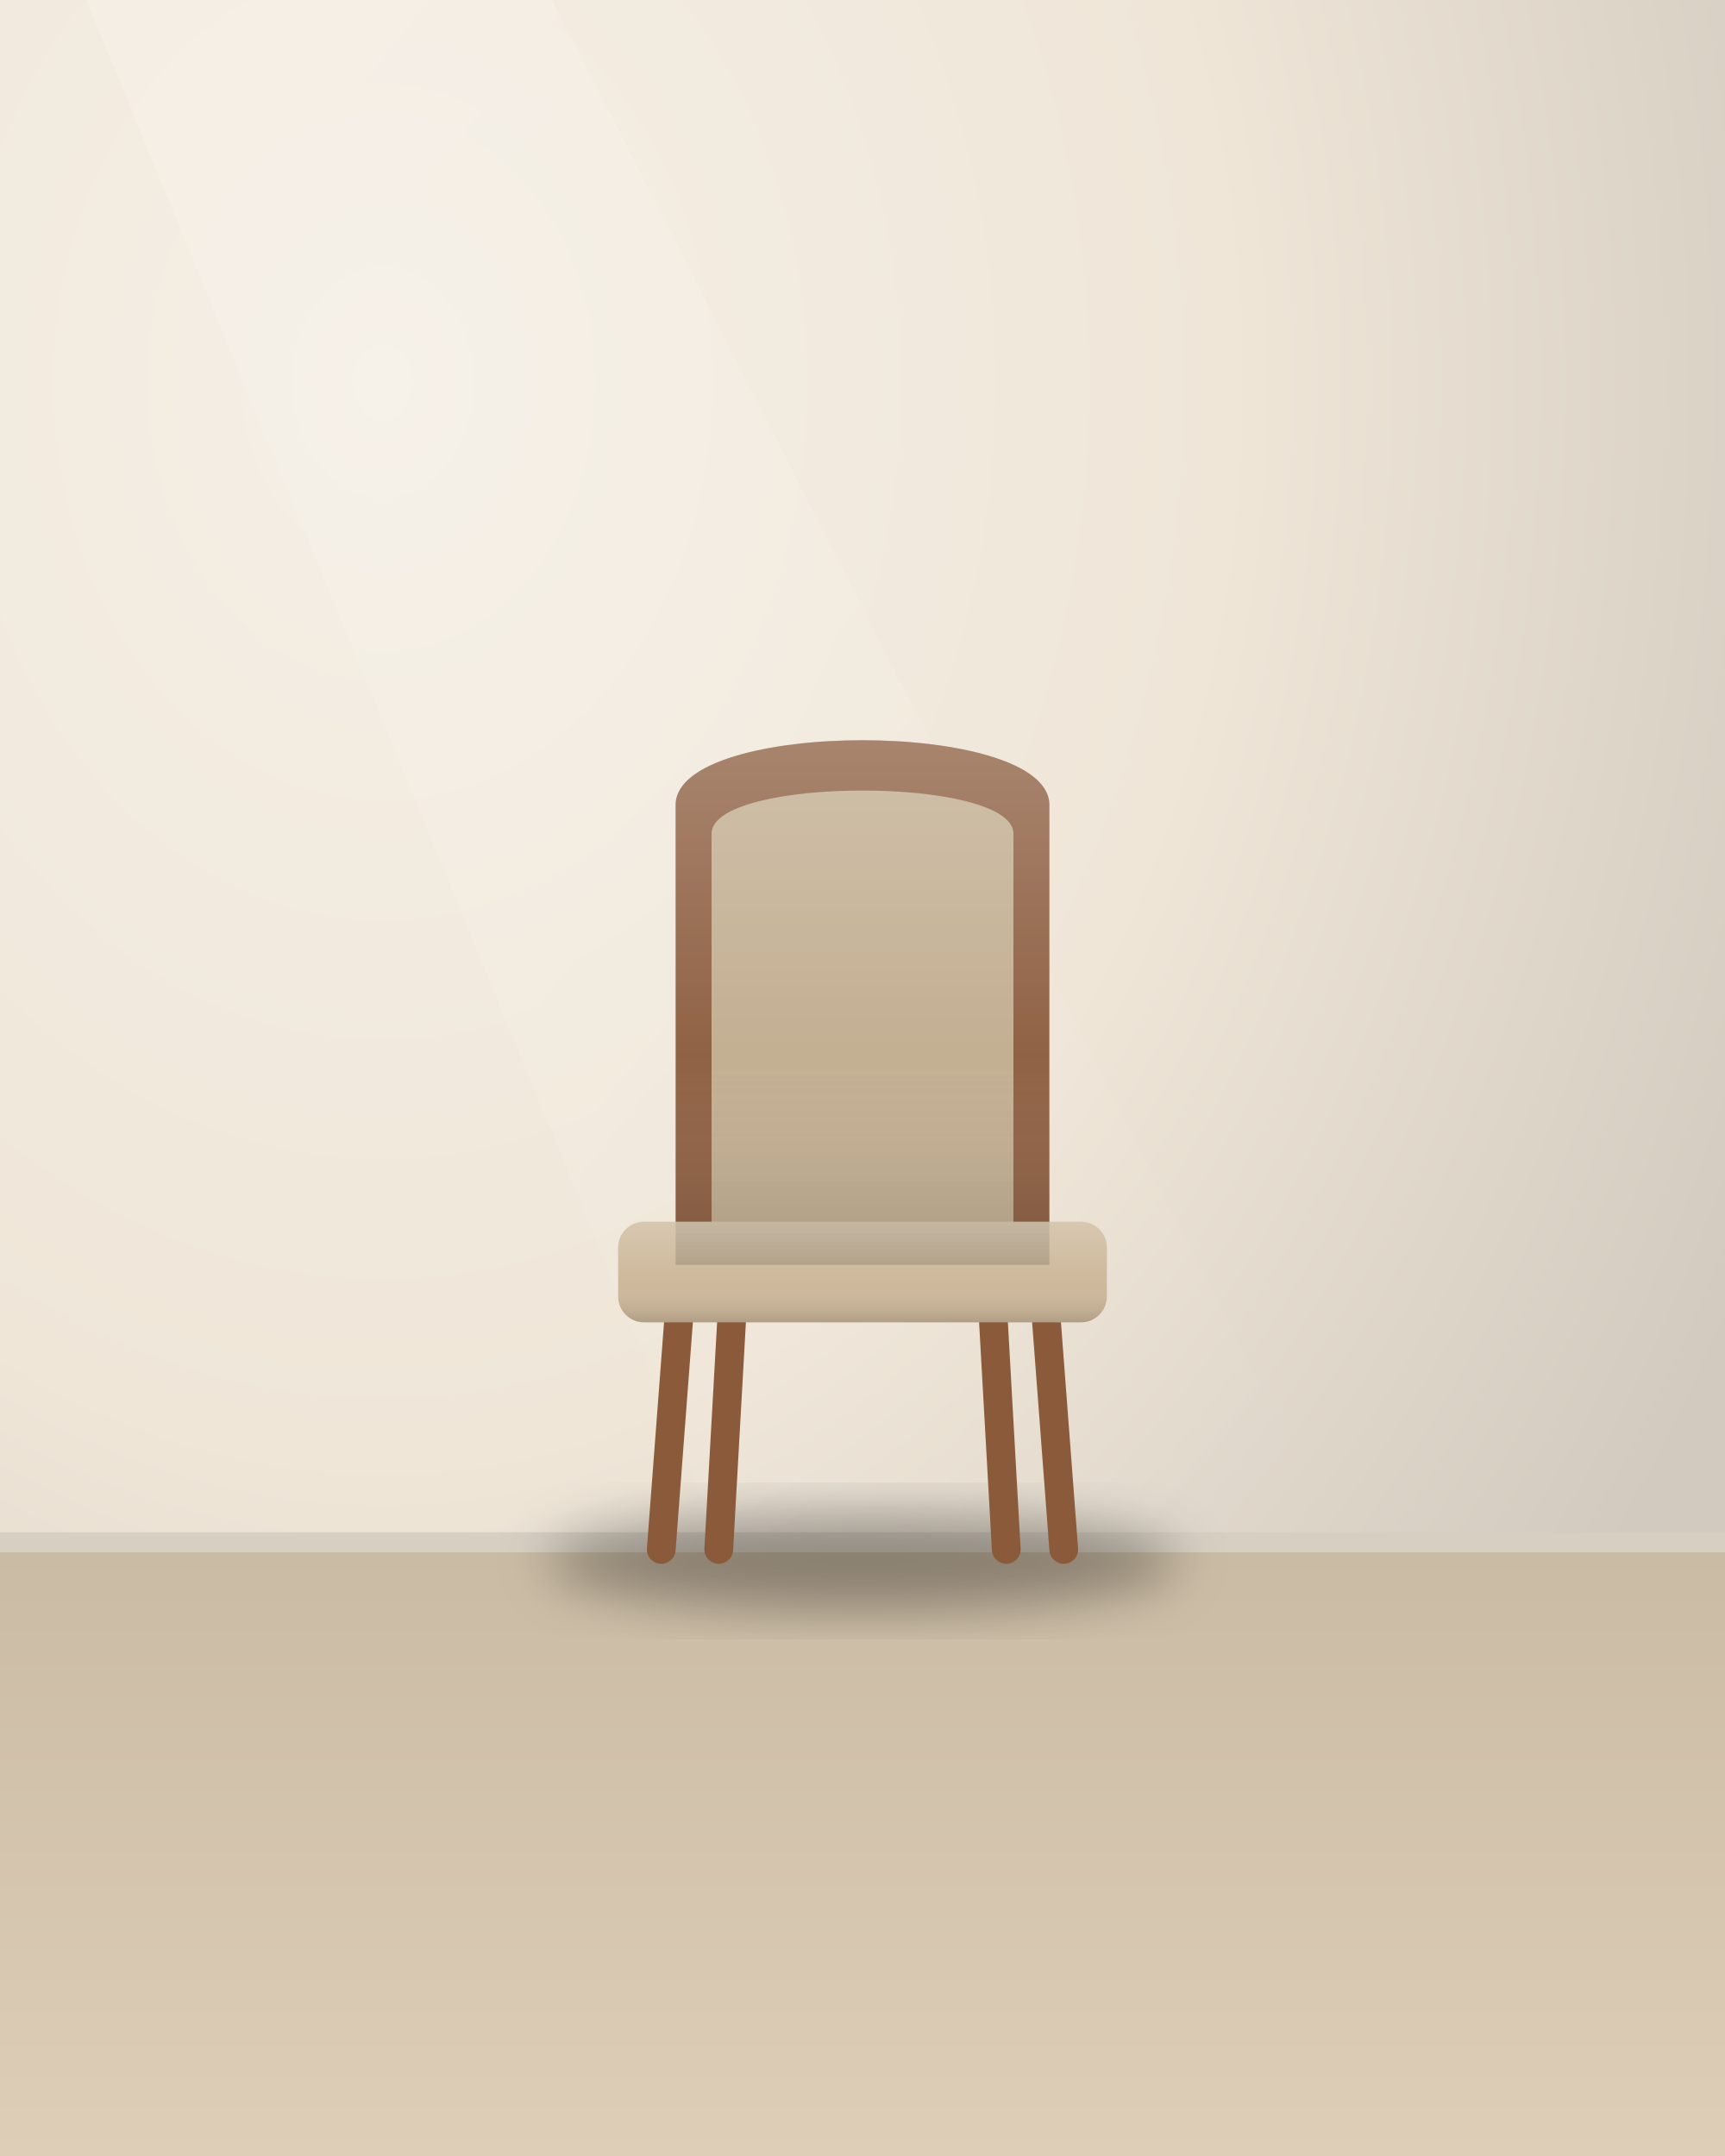
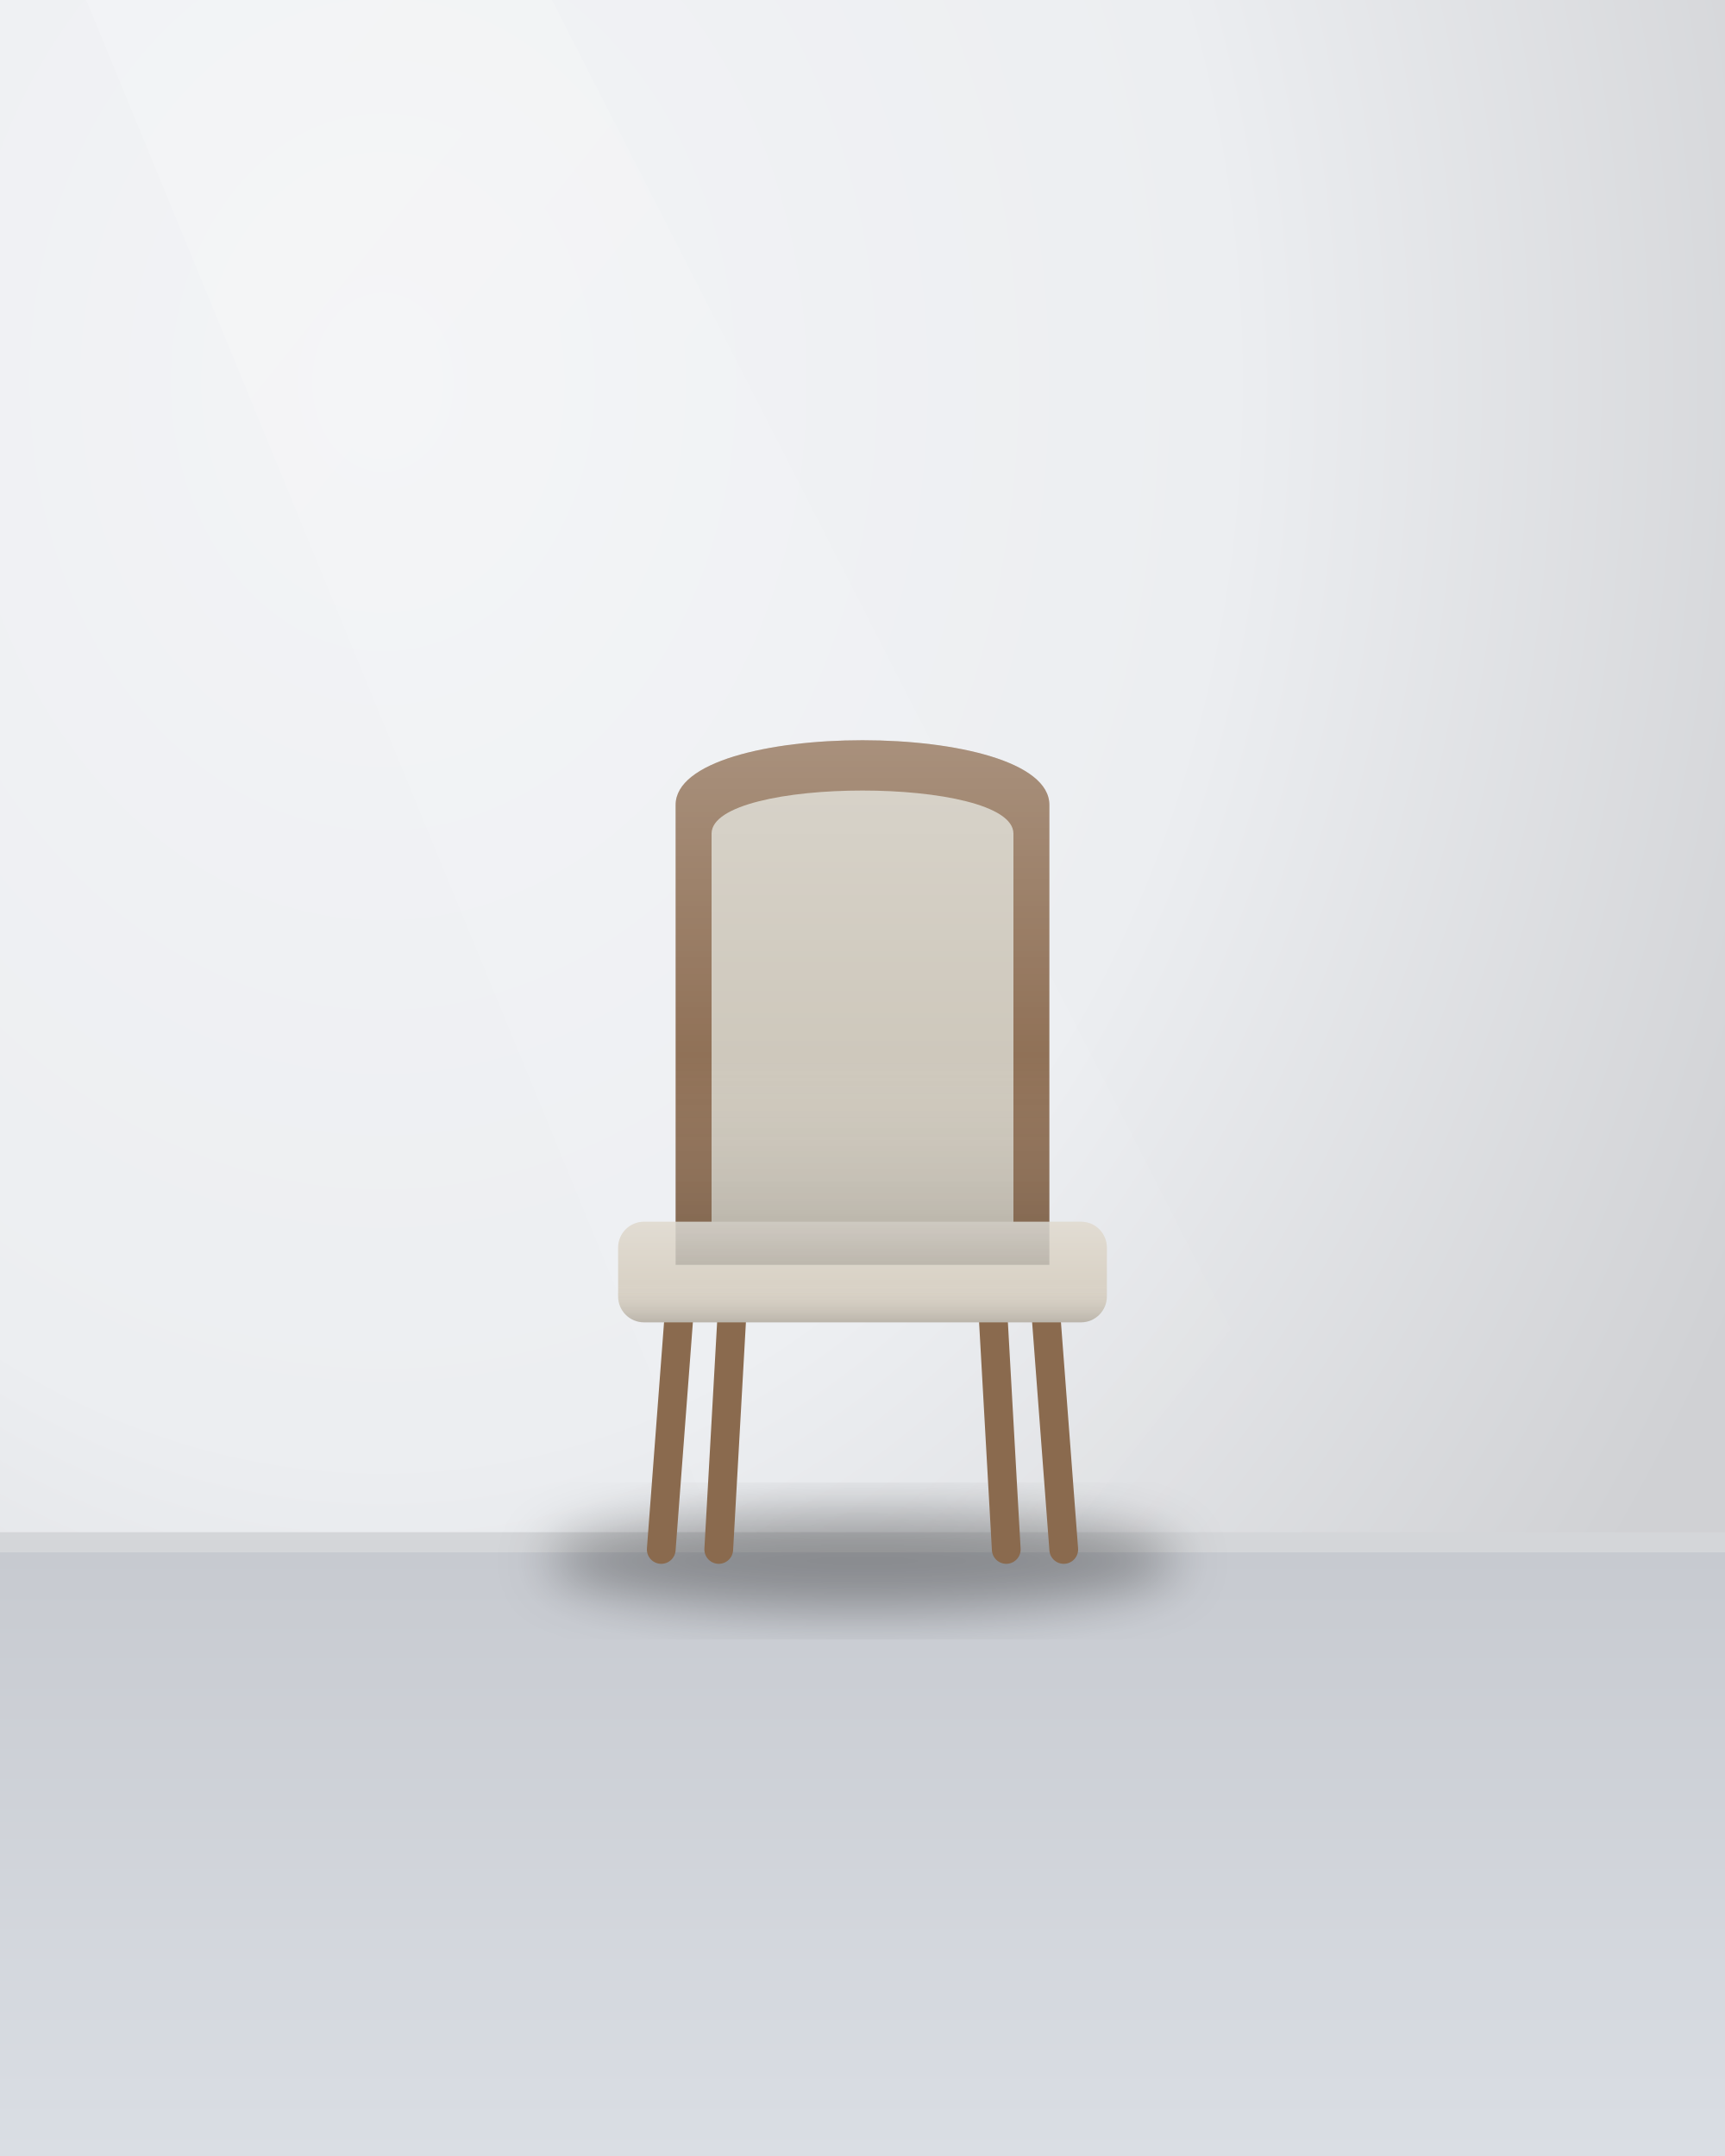
<svg xmlns="http://www.w3.org/2000/svg" viewBox="0 0 1200 1500" preserveAspectRatio="xMidYMid slice">
  <defs>
    <radialGradient id="light-dining-chair-ivory-a" cx="0.22" cy="0.18" r="0.9">
-       <stop offset="0" stop-color="#f5efe6" />
-       <stop offset="0.55" stop-color="#EFE6D8" />
-       <stop offset="1" stop-color="#d2cabe" />
+       <stop offset="0" stop-color="#f3f4f6" />
+       <stop offset="0.55" stop-color="#ECEEF1" />
+       <stop offset="1" stop-color="#d0d1d4" />
    </radialGradient>
    <linearGradient id="floor-dining-chair-ivory-a" x1="0" y1="0" x2="0" y2="1">
-       <stop offset="0" stop-color="#cabba4" />
-       <stop offset="1" stop-color="#deceb7" />
+       <stop offset="0" stop-color="#c7cad0" />
+       <stop offset="1" stop-color="#dadee4" />
    </linearGradient>
    <linearGradient id="sheen-dining-chair-ivory-a" x1="0" y1="0" x2="0" y2="1">
      <stop offset="0" stop-color="#ffffff" stop-opacity="0.22" />
      <stop offset="0.6" stop-color="#ffffff" stop-opacity="0" />
      <stop offset="1" stop-color="#000000" stop-opacity="0.14" />
    </linearGradient>
    <linearGradient id="beam-dining-chair-ivory-a" x1="0" y1="0" x2="1" y2="1">
      <stop offset="0" stop-color="#ffffff" stop-opacity="0.28" />
      <stop offset="1" stop-color="#ffffff" stop-opacity="0" />
    </linearGradient>
    <radialGradient id="glow-dining-chair-ivory-a" cx="0.5" cy="0.5" r="0.5">
      <stop offset="0" stop-color="#FFE9C2" stop-opacity="0.75" />
      <stop offset="1" stop-color="#FFE9C2" stop-opacity="0" />
    </radialGradient>
    <filter id="blur-dining-chair-ivory-a" x="-30%" y="-30%" width="160%" height="160%">
      <feGaussianBlur stdDeviation="18" />
    </filter>
    <filter id="soft-dining-chair-ivory-a" x="-10%" y="-10%" width="120%" height="120%">
      <feGaussianBlur stdDeviation="4" />
    </filter>
    <linearGradient id="mirror-dining-chair-ivory-a" x1="0" y1="0" x2="1" y2="1">
-       <stop offset="0" stop-color="#f3ece2" />
-       <stop offset="0.5" stop-color="#d7cfc2" />
-       <stop offset="1" stop-color="#78736c" />
+       <stop offset="0" stop-color="#f1f2f5" />
+       <stop offset="0.5" stop-color="#d4d6d9" />
+       <stop offset="1" stop-color="#767779" />
    </linearGradient>
  </defs>
  <rect width="1200" height="1500" fill="url(#light-dining-chair-ivory-a)" />
  <path d="M60 0 L384 0 L936 1080 L504 1080 Z" fill="url(#beam-dining-chair-ivory-a)" opacity="0.55" />
-   <rect y="1066" width="1200" height="14" fill="#d7cfc2" />
+   <rect y="1066" width="1200" height="14" fill="#d4d6d9" />
  <rect y="1080" width="1200" height="420" fill="url(#floor-dining-chair-ivory-a)" />
  <ellipse cx="600" cy="1086" rx="220" ry="34" fill="#000" opacity="0.32" filter="url(#blur-dining-chair-ivory-a)" />
-   <path d="M460 1078 L475 880 M740 1078 L725 880 M500 1078 L510 900 M700 1078 L690 900" stroke="#8A5A3B" stroke-width="20" stroke-linecap="round" />
-   <path d="M470 880 L470 560 C470 500 730 500 730 560 L730 880 Z" fill="#906245" />
-   <path d="M495 860 L495 580 C495 540 705 540 705 580 L705 860 Z" fill="#c3af92" />
-   <rect x="430" y="850" width="340" height="70" rx="18" fill="#CDB89A" />
+   <path d="M460 1078 L475 880 M740 1078 L725 880 M500 1078 L510 900 M700 1078 L690 900" stroke="#8A6A4E" stroke-width="20" stroke-linecap="round" />
+   <path d="M470 880 L470 560 C470 500 730 500 730 560 L730 880 Z" fill="#907157" />
+   <path d="M495 860 L495 580 C495 540 705 540 705 580 L705 860 Z" fill="#cec8bc" />
+   <rect x="430" y="850" width="340" height="70" rx="18" fill="#D9D2C6" />
  <rect x="430" y="850" width="340" height="70" rx="18" fill="url(#sheen-dining-chair-ivory-a)" />
  <path d="M470 880 L470 560 C470 500 730 500 730 560 L730 880 Z" fill="url(#sheen-dining-chair-ivory-a)" />
</svg>
